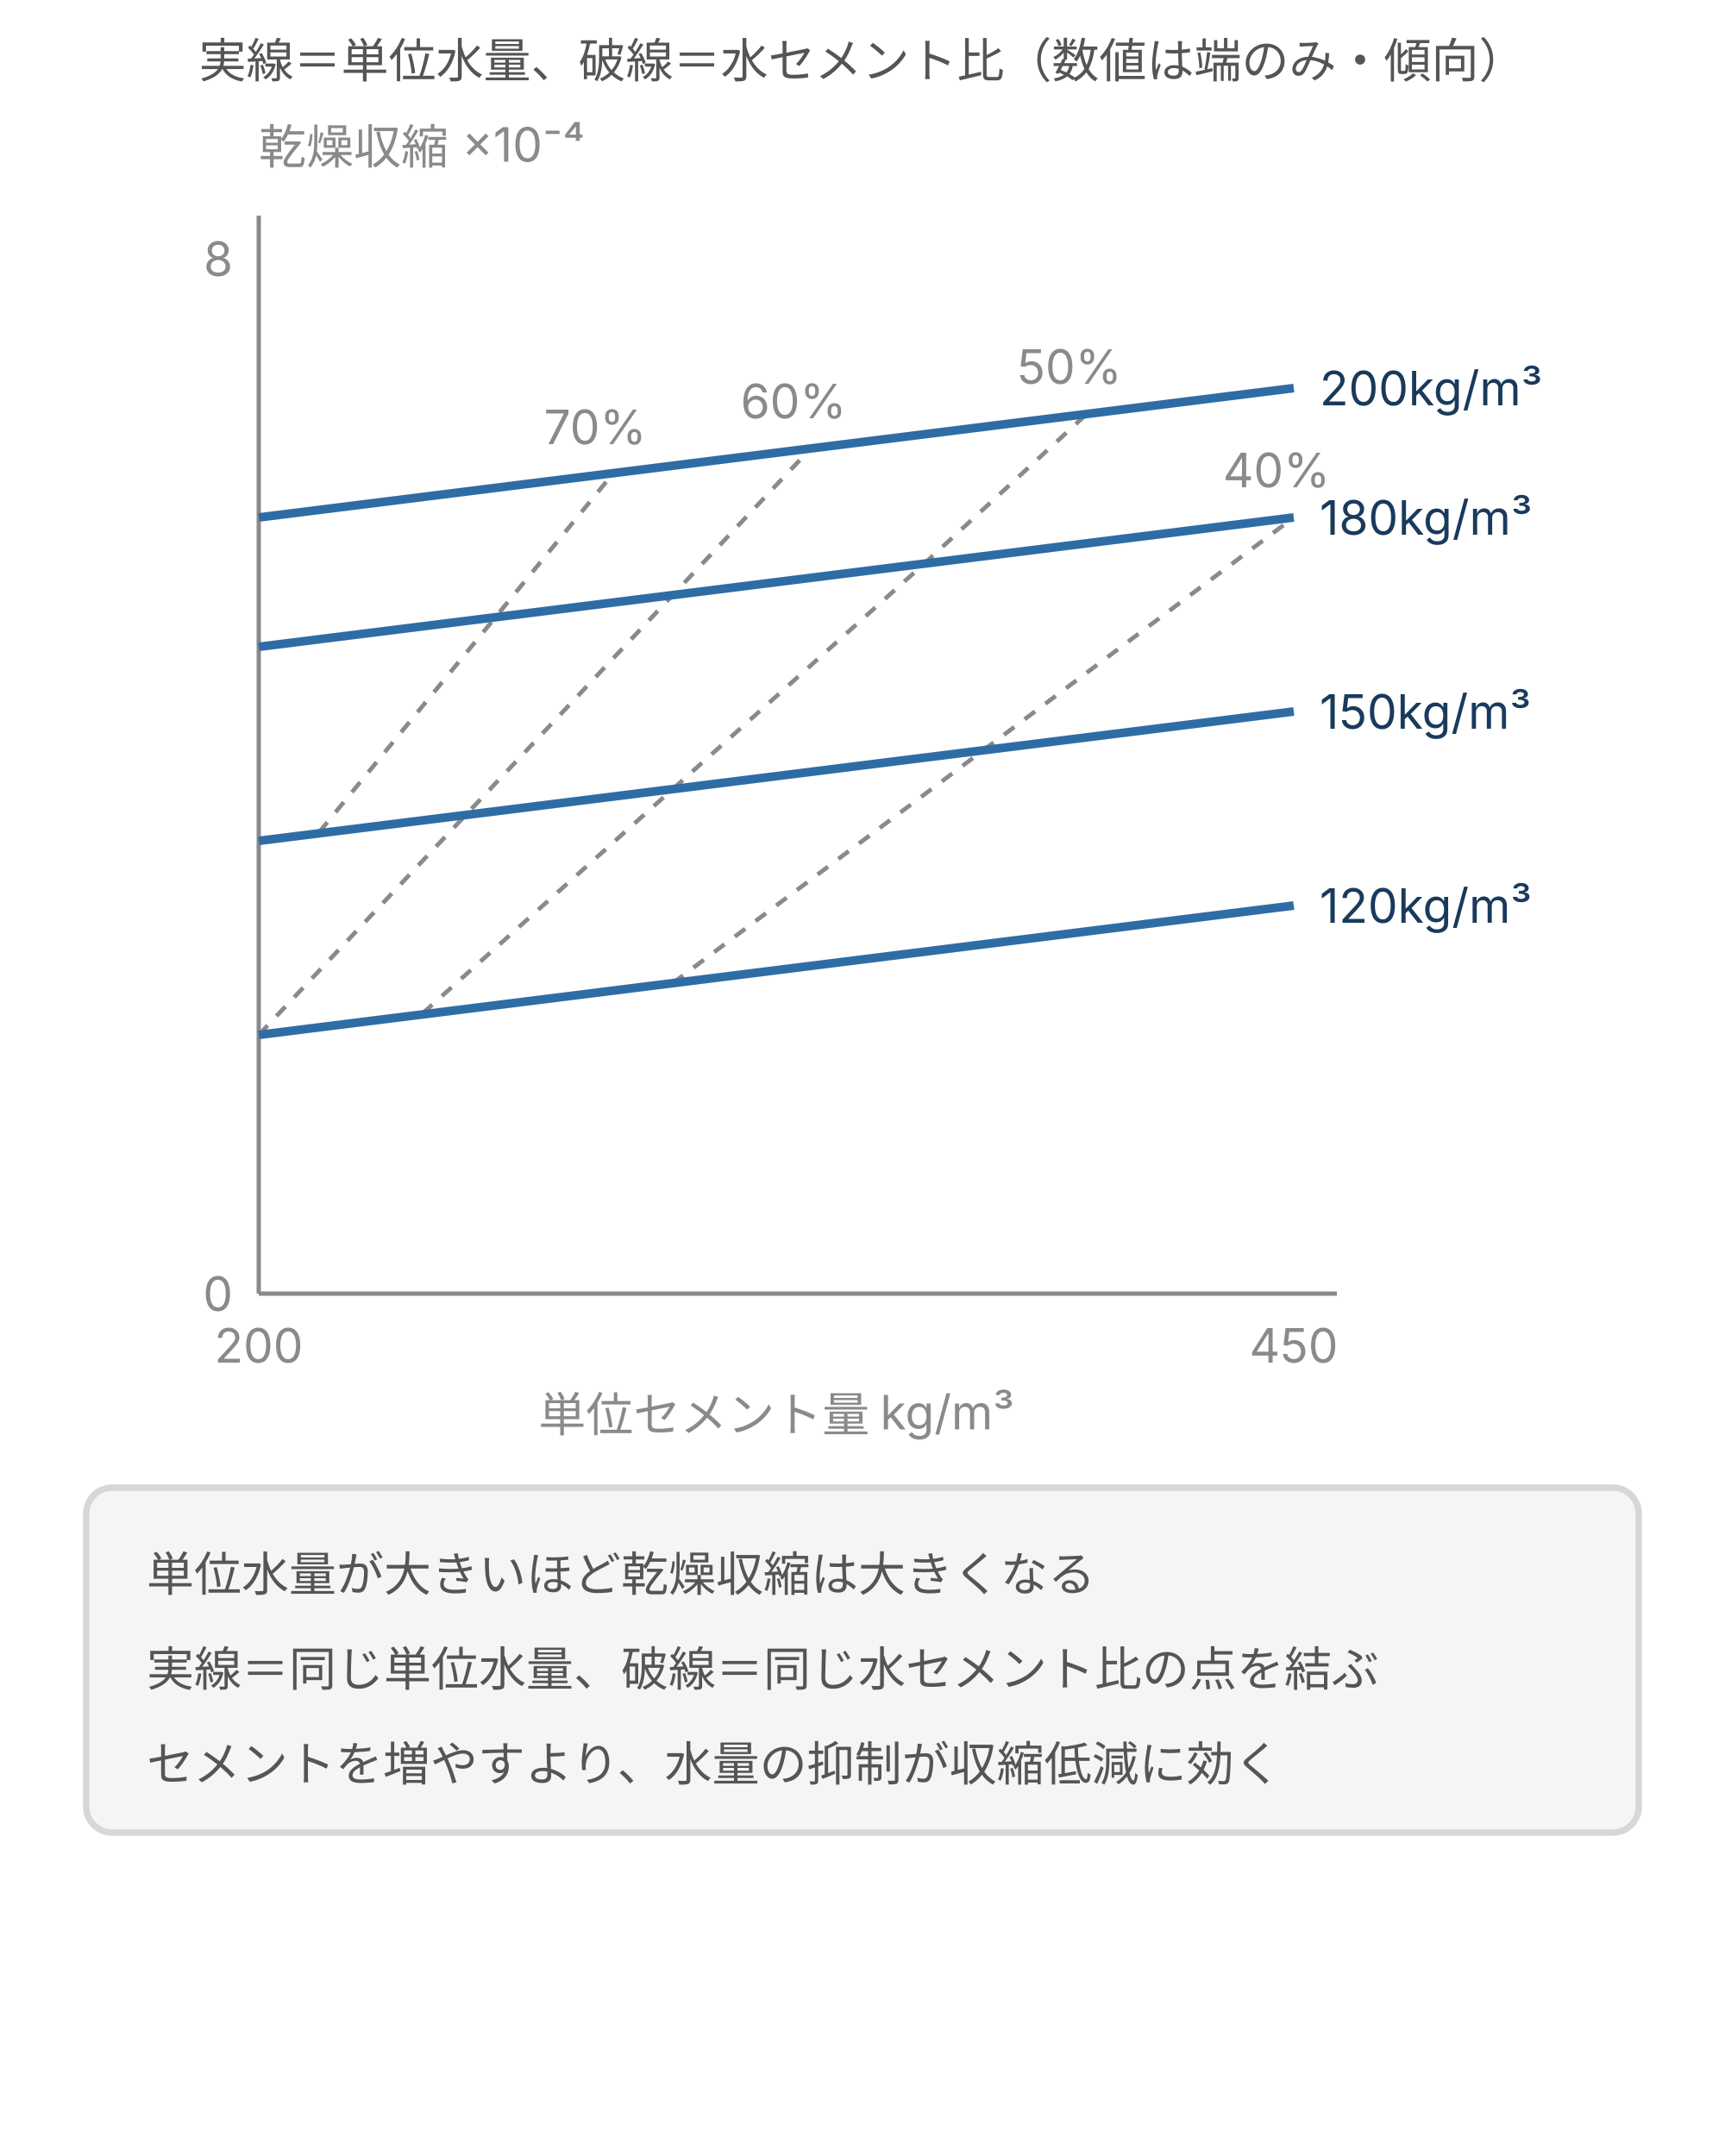
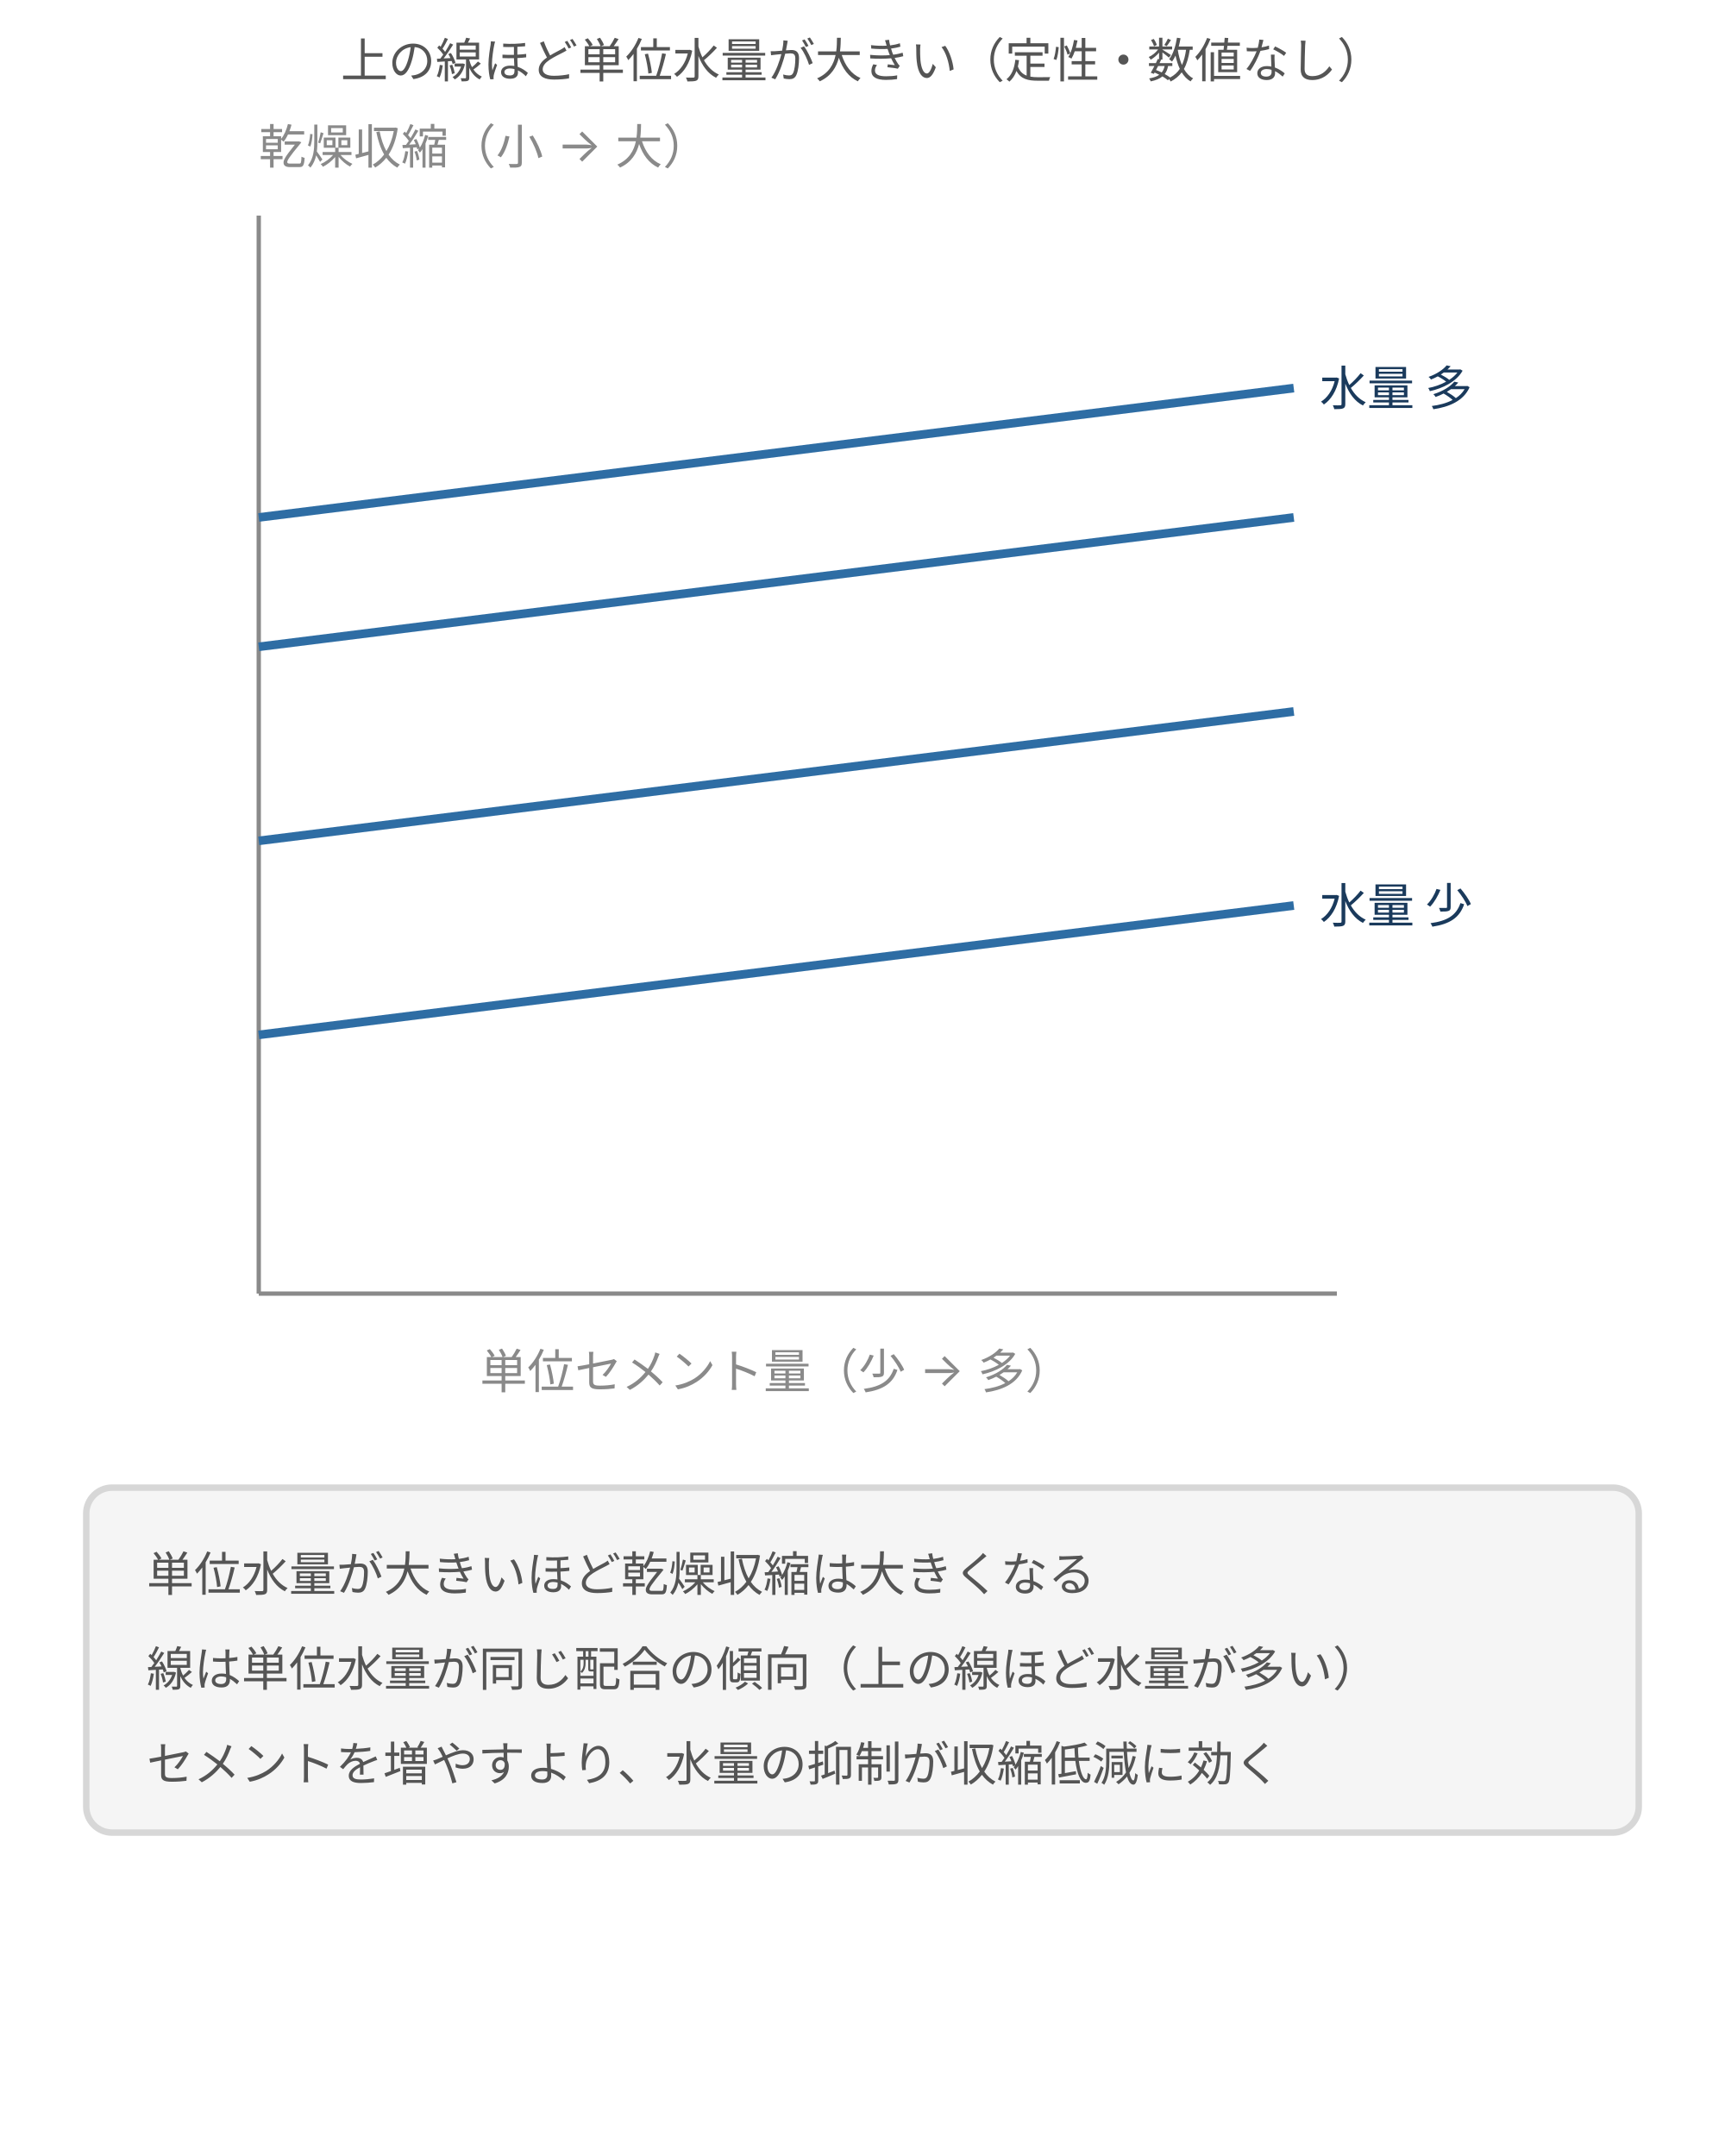
- <svg xmlns="http://www.w3.org/2000/svg" viewBox="0 0 400 500" style="max-width:400px;width:100%" role="img" aria-label="単位セメント量と乾燥収縮の関係。単位水量120から200kg/m³の実線は水量が大きいほど上に位置し、水セメント比40から70%の破線が交差する。数値なし傾向図">
+ <svg xmlns="http://www.w3.org/2000/svg" viewBox="0 0 400 500" style="max-width:400px;width:100%" role="img" aria-label="単位セメント量と乾燥収縮の関係。単位水量が大きい線ほど上に位置し、乾燥収縮が大きい。数値なしの傾向図">
  <defs>
    <style>
      text { font-family: Inter, "Noto Sans JP", "Hiragino Kaku Gothic ProN", "Hiragino Sans", sans-serif; }
      .t-lead  { font-size: 11px; fill: #555; }
      .t-axis  { font-size: 11px; fill: #8a8a8a; }
      .t-label { font-size: 11px; fill: #1a3a5c; }
      .t-desc  { font-size: 11px; fill: #555; }
      .t-form  { font-size: 14px; fill: #1a3a5c; font-weight: 600; }
      .t-sub   { font-size: 11px; fill: #555; }
      .line-main { stroke: #2e6da4; stroke-width: 2; fill: none; }
      .line-dash { stroke: #8a8a8a; stroke-width: 1; stroke-dasharray: 3 3; fill: none; }
      .line-ax { stroke: #8a8a8a; stroke-width: 1; fill: none; }
      .line-arrow { stroke: #2e6da4; stroke-width: 1.5; fill: none; }
      .box { fill: #f5f5f5; stroke: #d7d7d7; stroke-width: 1.5; }
      .box-b { fill: #e8f0fe; stroke: #2e6da4; stroke-width: 1.5; }
      .box-w { fill: #fff3cd; stroke: #d4a017; stroke-width: 1.5; }
      .box-p { fill: #d0e8d0; stroke: #3a7d44; stroke-width: 1.5; }
      .box-d { fill: #f8d7da; stroke: #b22234; stroke-width: 1.5; }
    </style>
  </defs>
-   <text class="t-lead" x="200" y="18" text-anchor="middle">実線＝単位水量、破線＝水セメント比（数値は端のみ・傾向）</text>
+   <text class="t-lead" x="200" y="18" text-anchor="middle">上の線ほど単位水量が大きい（定性・数値なし）</text>
  <line class="line-ax" x1="60" y1="300" x2="310" y2="300" />
  <line class="line-ax" x1="60" y1="50" x2="60" y2="300" />
-   <text class="t-axis" x="60" y="316" text-anchor="middle">200</text>
-   <text class="t-axis" x="300" y="316" text-anchor="middle">450</text>
-   <text class="t-axis" x="180" y="332" text-anchor="middle">単位セメント量 kg/m³</text>
-   <text class="t-axis" x="54" y="304" text-anchor="end">0</text>
-   <text class="t-axis" x="54" y="64" text-anchor="end">8</text>
-   <text class="t-axis" x="60" y="38">乾燥収縮 ×10⁻⁴</text>
-   <polyline class="line-dash" points="156,228 228,174 300,120" />
-   <polyline class="line-dash" points="98,235 156,183 214,131 252,96" />
-   <polyline class="line-dash" points="60,240 108,189 156,138 188,104" />
-   <polyline class="line-dash" points="74,193 115,143 142,110" />
+   <text class="t-axis" x="180" y="322" text-anchor="middle">単位セメント量（少 → 多）</text>
+   <text class="t-axis" x="60" y="38">乾燥収縮（小 → 大）</text>
  <line class="line-main" x1="60" y1="240" x2="300" y2="210" />
-   <text class="t-label" x="306" y="214">120kg/m³</text>
+   <text class="t-label" x="306" y="214">水量 少</text>
  <line class="line-main" x1="60" y1="195" x2="300" y2="165" />
-   <text class="t-label" x="306" y="169">150kg/m³</text>
  <line class="line-main" x1="60" y1="150" x2="300" y2="120" />
-   <text class="t-label" x="306" y="124">180kg/m³</text>
  <line class="line-main" x1="60" y1="120" x2="300" y2="90" />
-   <text class="t-label" x="306" y="94">200kg/m³</text>
-   <text class="t-axis" x="296" y="113" text-anchor="middle">40%</text>
-   <text class="t-axis" x="248" y="89" text-anchor="middle">50%</text>
-   <text class="t-axis" x="184" y="97" text-anchor="middle">60%</text>
-   <text class="t-axis" x="138" y="103" text-anchor="middle">70%</text>
+   <text class="t-label" x="306" y="94">水量 多</text>
  <rect class="box" x="20" y="345" width="360" height="80" rx="6" />
  <text class="t-desc" x="34" y="369">単位水量が大きいほど乾燥収縮は大きくなる</text>
-   <text class="t-desc" x="34" y="391">実線＝同じ単位水量、破線＝同じ水セメント比の点を結ぶ</text>
+   <text class="t-desc" x="34" y="391">線は単位水量が同じ配合の傾向（上の線ほど水量が多い）</text>
  <text class="t-desc" x="34" y="413">セメントを増やすより、水量の抑制が収縮低減に効く</text>
</svg>
